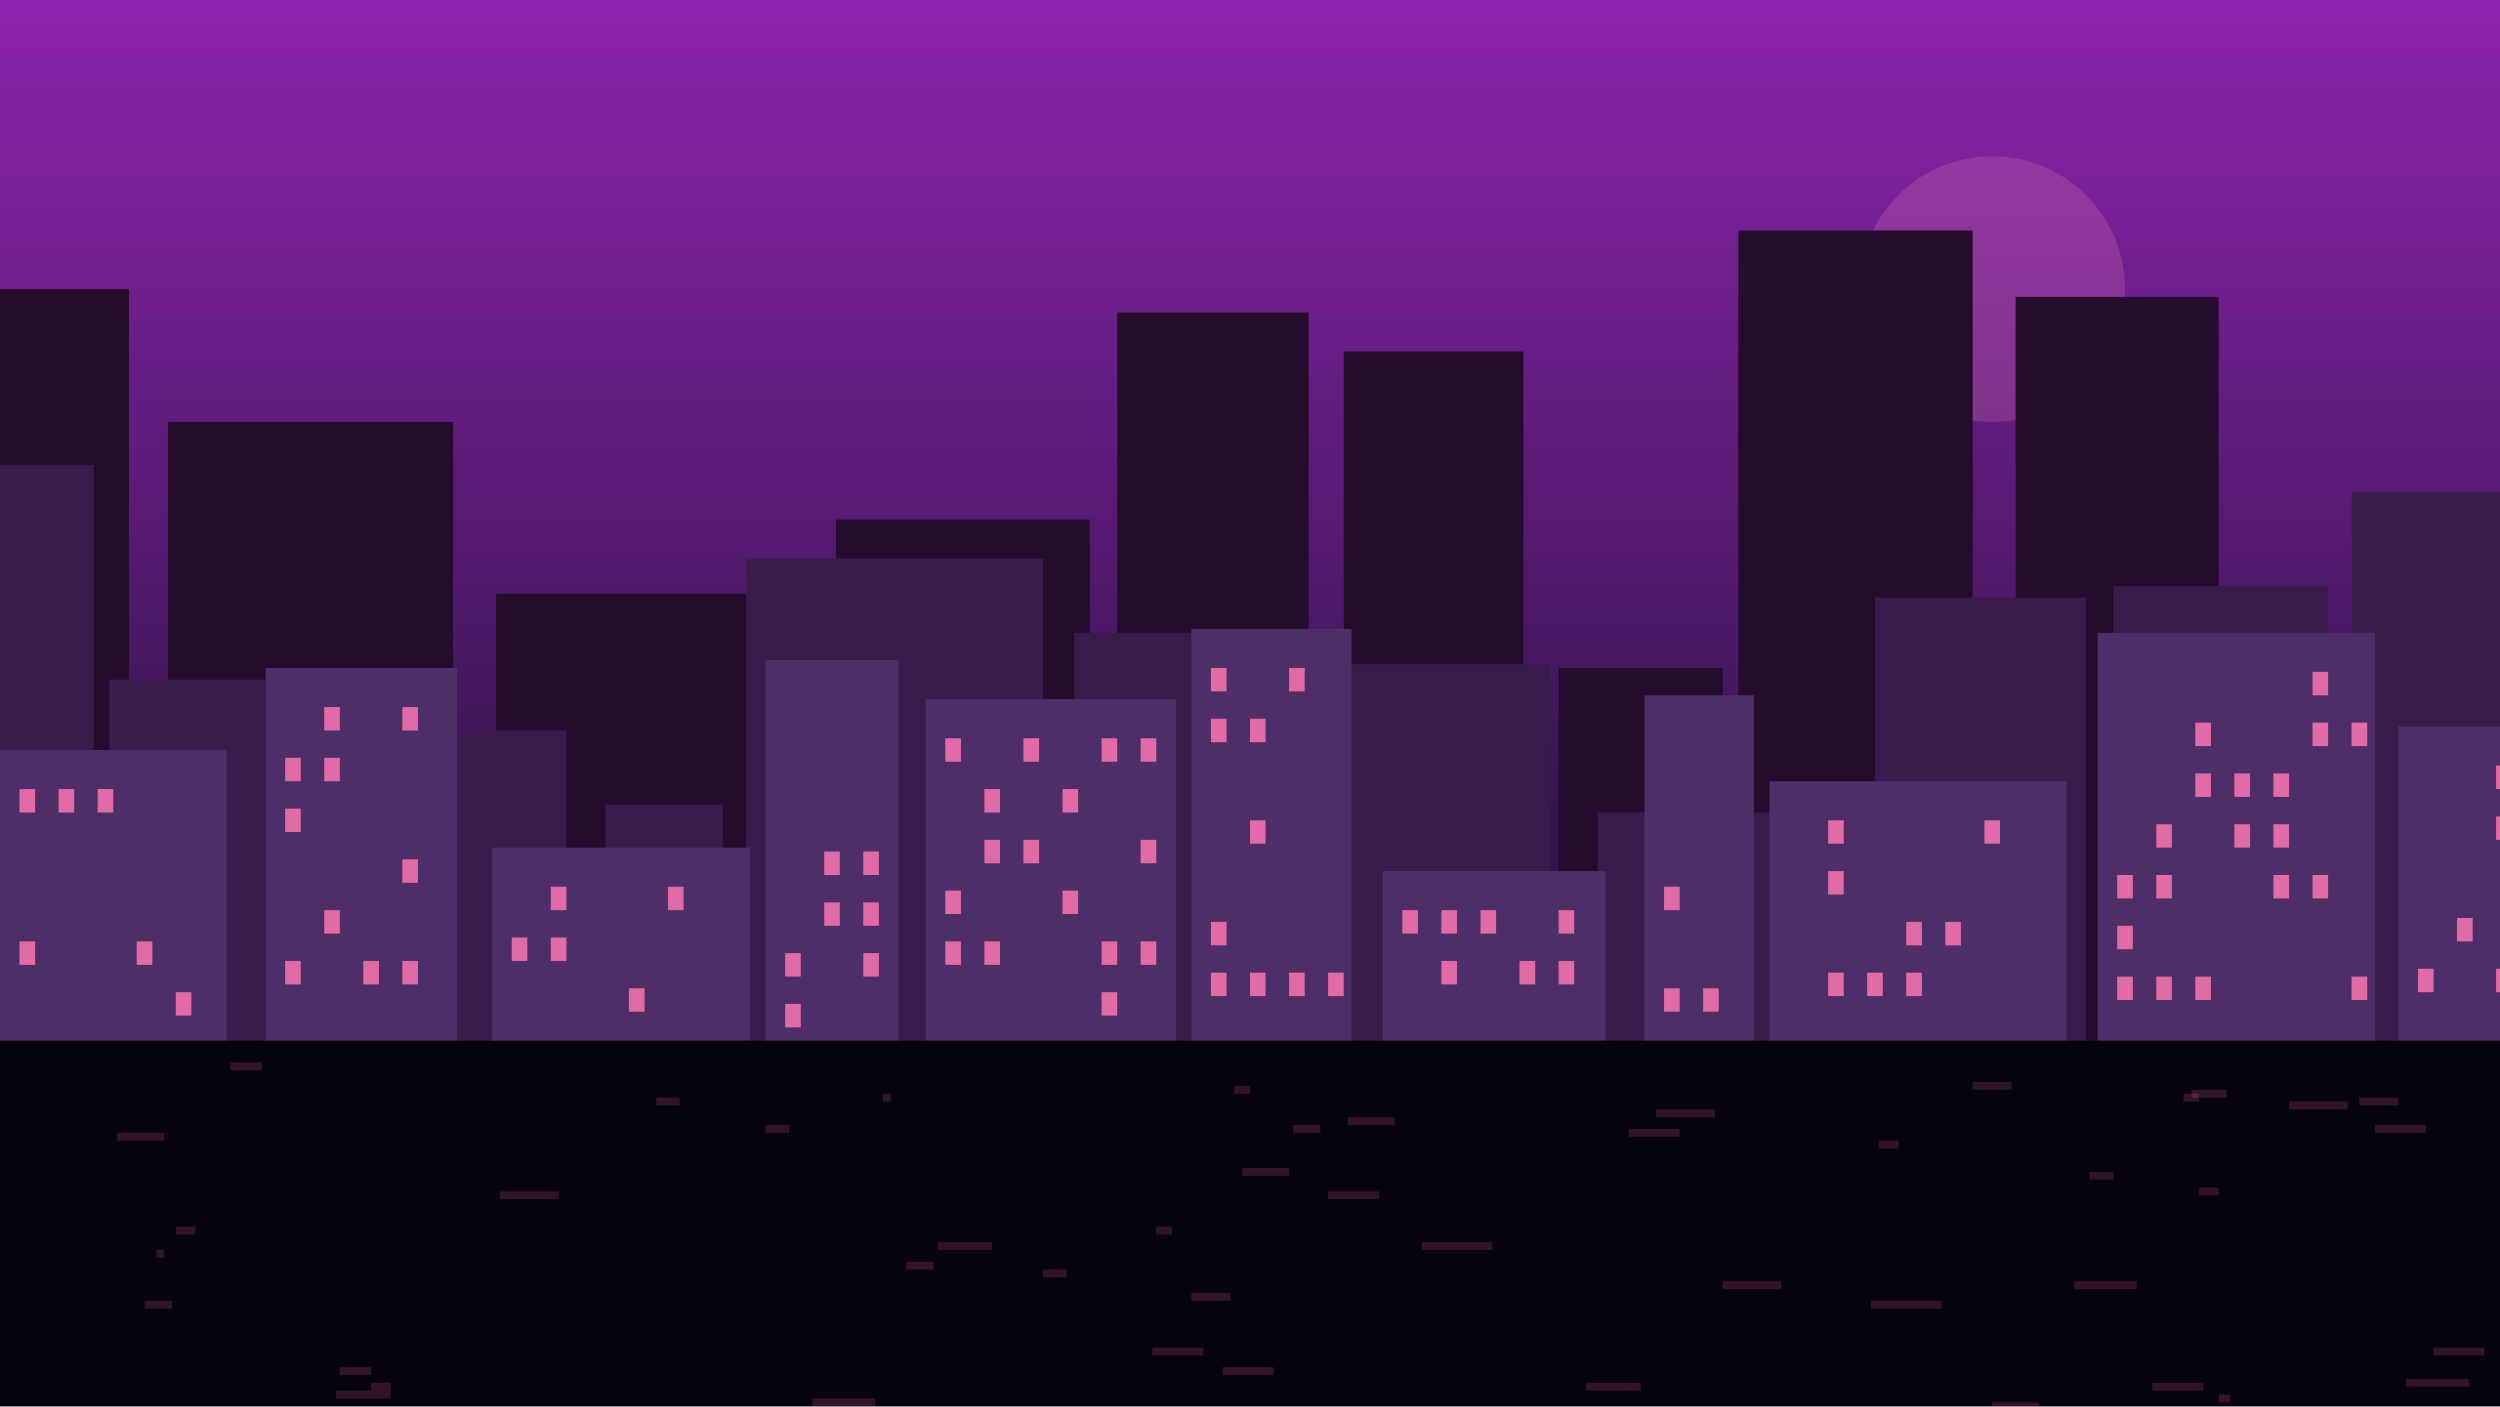
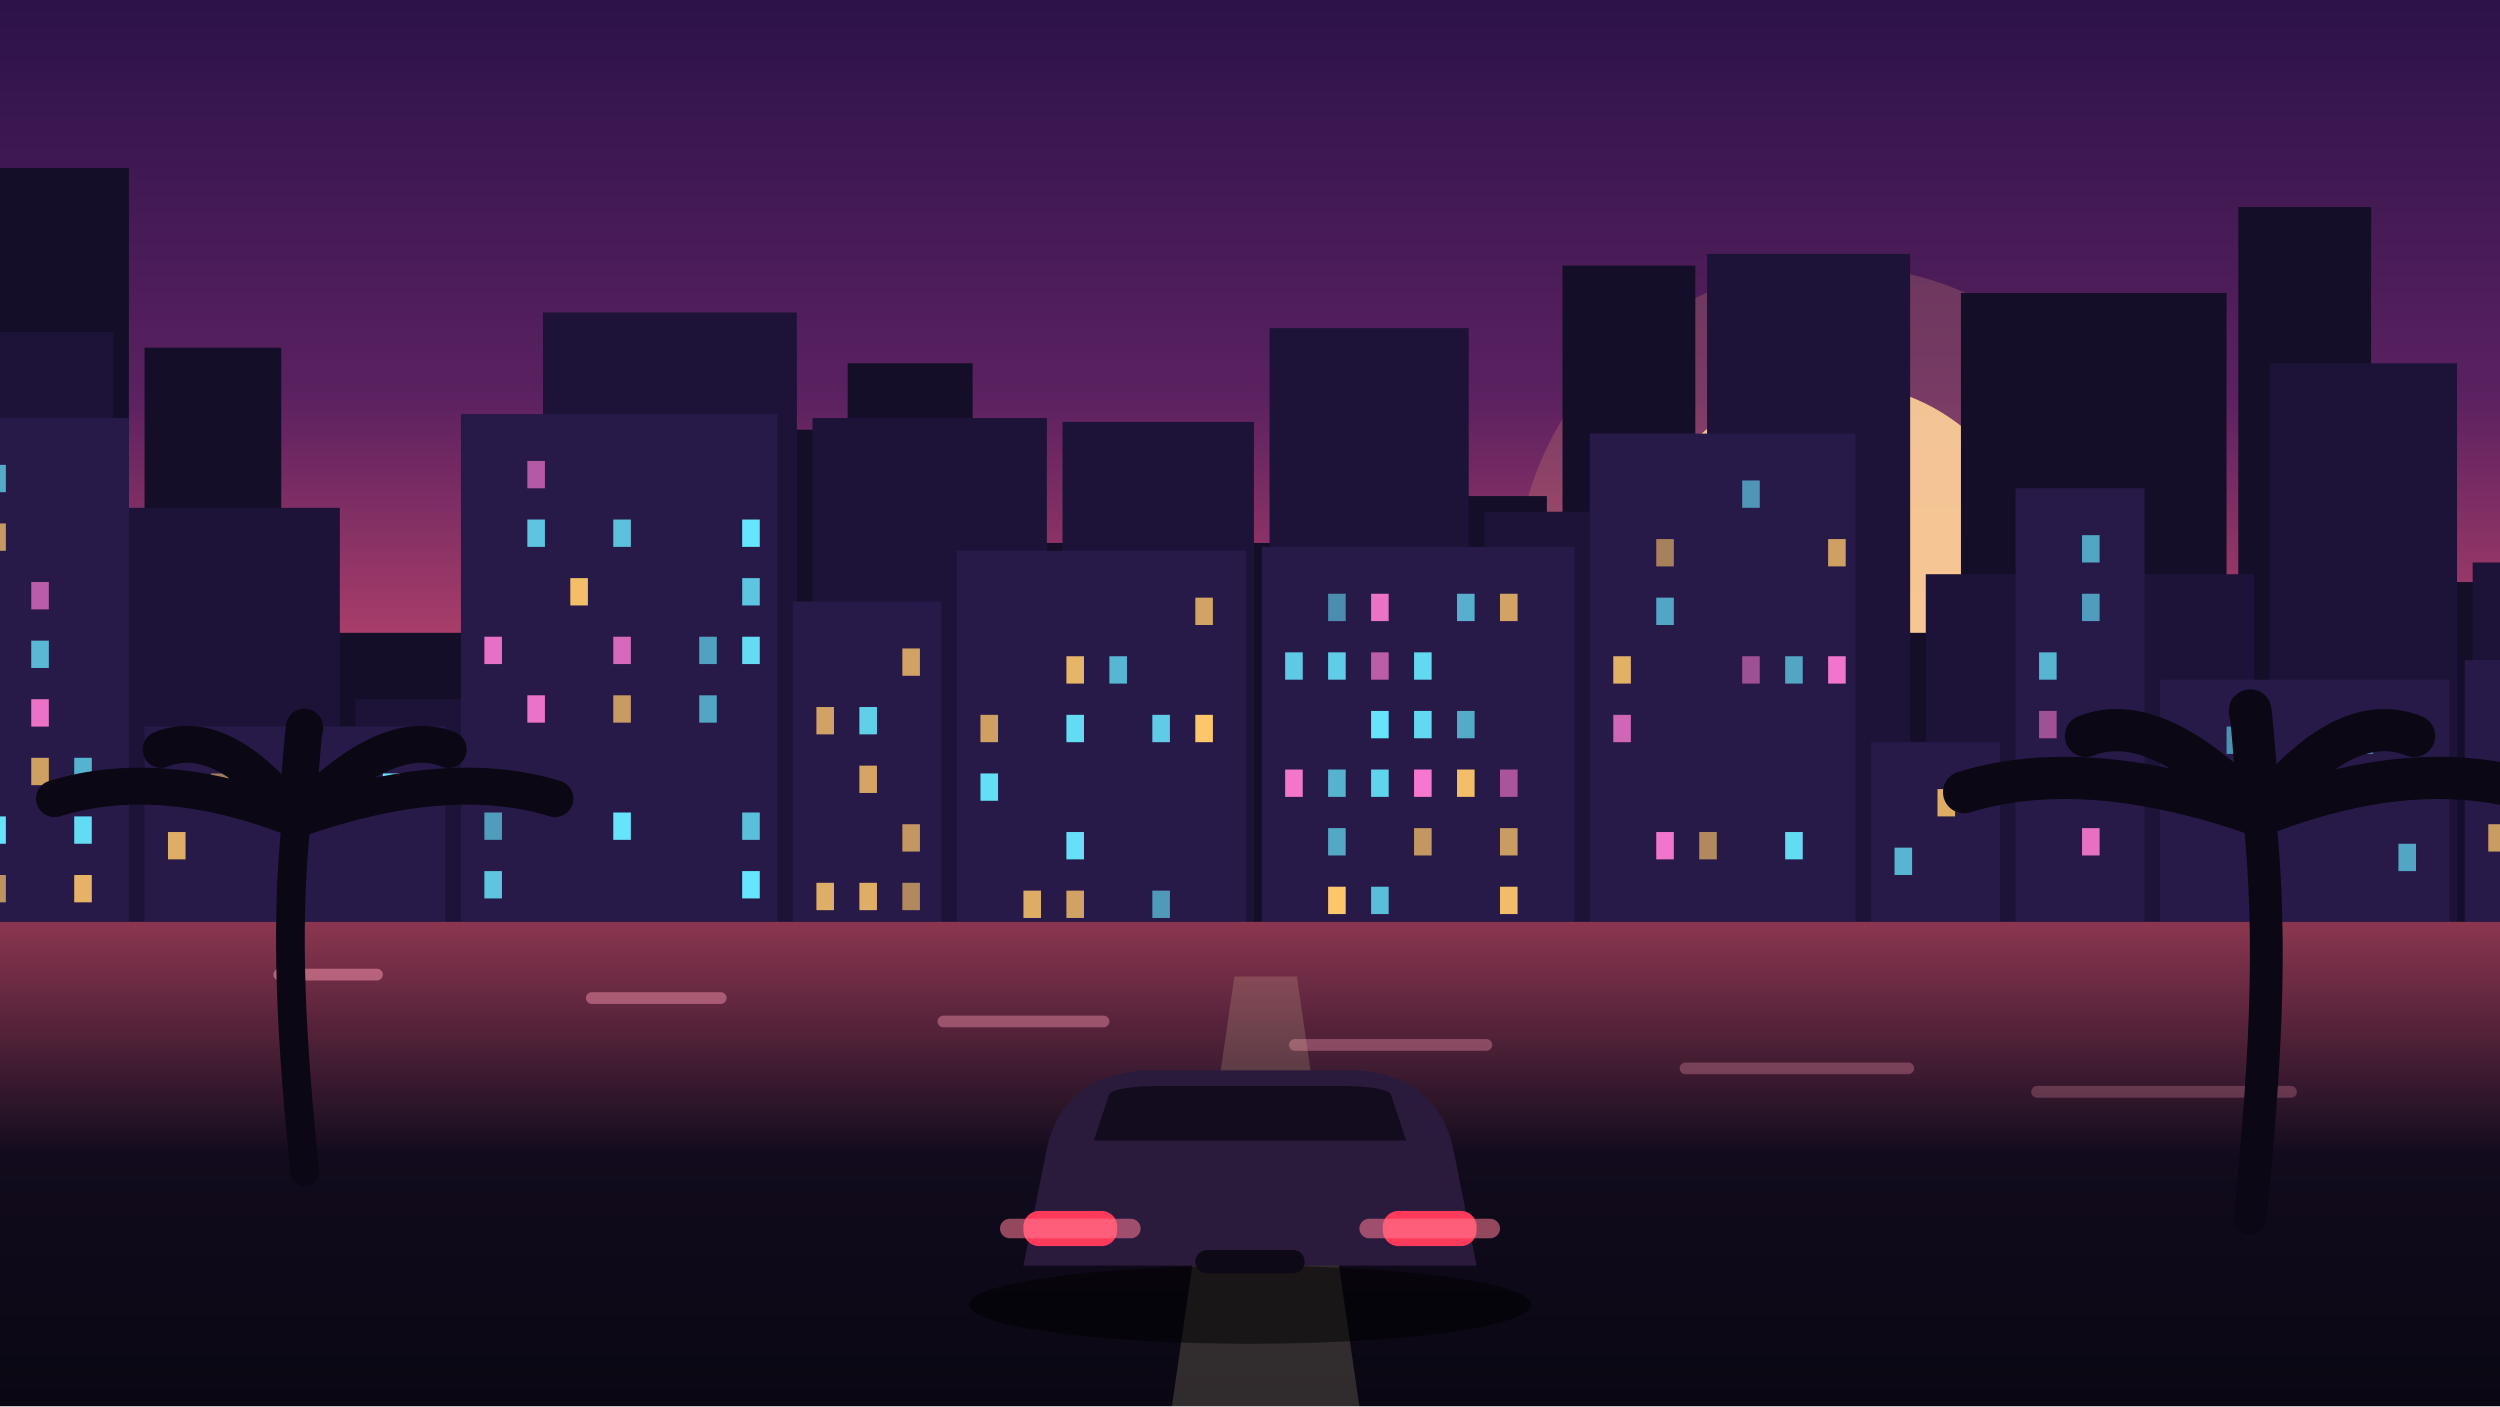
<svg xmlns="http://www.w3.org/2000/svg" viewBox="0 0 640 360" width="640" height="360" role="img">
  <defs>
-     <linearGradient id="sky" x1="0" y1="0" x2="0" y2="1">
-       <stop offset="0" stop-color="hsl(286 66% 41%)" />
-       <stop offset="0.58" stop-color="hsl(274 58% 20%)" />
-       <stop offset="1" stop-color="hsl(268 50% 10%)" />
+     <linearGradient id="nbSky" x1="0" y1="0" x2="0" y2="1">
+       <stop offset="0" stop-color="#2B1247" />
+       <stop offset="0.42" stop-color="#5B2160" />
+       <stop offset="0.72" stop-color="#B8436B" />
+       <stop offset="1" stop-color="#F2825C" />
+     </linearGradient>
+     <linearGradient id="nbRoad" x1="0" y1="0" x2="0" y2="1">
+       <stop offset="0" stop-color="#180F26" />
+       <stop offset="1" stop-color="#0A0713" />
+     </linearGradient>
+     <linearGradient id="nbRefl" x1="0" y1="0" x2="0" y2="1">
+       <stop offset="0" stop-color="#FF5C7A" stop-opacity=".5" />
+       <stop offset="1" stop-color="#FF5C7A" stop-opacity="0" />
    </linearGradient>
  </defs>
-   <rect width="640" height="360" fill="url(#sky)" />
-   <circle cx="510" cy="74" r="34" fill="hsl(326 70% 72% / 0.22)" />
-   <rect x="-20" y="74" width="53" height="196" fill="hsl(286 58% 11%)" />
-   <rect x="43" y="108" width="73" height="162" fill="hsl(286 58% 11%)" />
-   <rect x="127" y="152" width="78" height="118" fill="hsl(286 58% 11%)" />
-   <rect x="214" y="133" width="65" height="137" fill="hsl(286 58% 11%)" />
-   <rect x="286" y="80" width="49" height="191" fill="hsl(286 58% 11%)" />
-   <rect x="344" y="90" width="46" height="180" fill="hsl(286 58% 11%)" />
-   <rect x="399" y="171" width="42" height="99" fill="hsl(286 58% 11%)" />
-   <rect x="445" y="59" width="60" height="212" fill="hsl(286 58% 11%)" />
-   <rect x="516" y="76" width="52" height="194" fill="hsl(286 58% 11%)" />
-   <rect x="576" y="176" width="55" height="95" fill="hsl(286 58% 11%)" />
-   <rect x="636" y="166" width="57" height="104" fill="hsl(286 58% 11%)" />
-   <rect x="-20" y="119" width="44" height="151" fill="hsl(280 48% 20%)" />
-   <rect x="28" y="174" width="49" height="97" fill="hsl(280 48% 20%)" />
-   <rect x="82" y="187" width="63" height="83" fill="hsl(280 48% 20%)" />
-   <rect x="155" y="206" width="30" height="65" fill="hsl(280 48% 20%)" />
-   <rect x="191" y="143" width="76" height="128" fill="hsl(280 48% 20%)" />
-   <rect x="275" y="162" width="60" height="109" fill="hsl(280 48% 20%)" />
-   <rect x="340" y="170" width="57" height="100" fill="hsl(280 48% 20%)" />
-   <rect x="409" y="208" width="66" height="62" fill="hsl(280 48% 20%)" />
-   <rect x="480" y="153" width="54" height="118" fill="hsl(280 48% 20%)" />
-   <rect x="541" y="150" width="55" height="120" fill="hsl(280 48% 20%)" />
-   <rect x="602" y="126" width="47" height="144" fill="hsl(280 48% 20%)" />
-   <rect x="654" y="110" width="67" height="160" fill="hsl(280 48% 20%)" />
-   <rect x="-20" y="192" width="78" height="78" fill="hsl(274 38% 29%)" />
-   <rect x="5" y="202" width="4" height="6" fill="hsl(332 92% 72% / 0.85)" />
-   <rect x="15" y="202" width="4" height="6" fill="hsl(332 92% 72% / 0.85)" />
-   <rect x="25" y="202" width="4" height="6" fill="hsl(332 92% 72% / 0.85)" />
-   <rect x="-5" y="215" width="4" height="6" fill="hsl(332 92% 72% / 0.85)" />
-   <rect x="-15" y="228" width="4" height="6" fill="hsl(332 92% 72% / 0.85)" />
-   <rect x="-5" y="228" width="4" height="6" fill="hsl(332 92% 72% / 0.85)" />
-   <rect x="-15" y="241" width="4" height="6" fill="hsl(332 92% 72% / 0.85)" />
-   <rect x="5" y="241" width="4" height="6" fill="hsl(332 92% 72% / 0.85)" />
-   <rect x="35" y="241" width="4" height="6" fill="hsl(332 92% 72% / 0.85)" />
-   <rect x="-15" y="254" width="4" height="6" fill="hsl(332 92% 72% / 0.85)" />
-   <rect x="-5" y="254" width="4" height="6" fill="hsl(332 92% 72% / 0.85)" />
-   <rect x="45" y="254" width="4" height="6" fill="hsl(332 92% 72% / 0.85)" />
-   <rect x="68" y="171" width="49" height="100" fill="hsl(274 38% 29%)" />
-   <rect x="83" y="181" width="4" height="6" fill="hsl(332 92% 72% / 0.85)" />
-   <rect x="103" y="181" width="4" height="6" fill="hsl(332 92% 72% / 0.85)" />
-   <rect x="73" y="194" width="4" height="6" fill="hsl(332 92% 72% / 0.85)" />
-   <rect x="83" y="194" width="4" height="6" fill="hsl(332 92% 72% / 0.85)" />
-   <rect x="73" y="207" width="4" height="6" fill="hsl(332 92% 72% / 0.85)" />
-   <rect x="103" y="220" width="4" height="6" fill="hsl(332 92% 72% / 0.85)" />
-   <rect x="83" y="233" width="4" height="6" fill="hsl(332 92% 72% / 0.85)" />
-   <rect x="73" y="246" width="4" height="6" fill="hsl(332 92% 72% / 0.85)" />
-   <rect x="93" y="246" width="4" height="6" fill="hsl(332 92% 72% / 0.85)" />
-   <rect x="103" y="246" width="4" height="6" fill="hsl(332 92% 72% / 0.85)" />
-   <rect x="126" y="217" width="66" height="54" fill="hsl(274 38% 29%)" />
-   <rect x="141" y="227" width="4" height="6" fill="hsl(332 92% 72% / 0.85)" />
-   <rect x="171" y="227" width="4" height="6" fill="hsl(332 92% 72% / 0.85)" />
-   <rect x="131" y="240" width="4" height="6" fill="hsl(332 92% 72% / 0.85)" />
-   <rect x="141" y="240" width="4" height="6" fill="hsl(332 92% 72% / 0.85)" />
-   <rect x="161" y="253" width="4" height="6" fill="hsl(332 92% 72% / 0.85)" />
-   <rect x="196" y="169" width="34" height="101" fill="hsl(274 38% 29%)" />
-   <rect x="211" y="218" width="4" height="6" fill="hsl(332 92% 72% / 0.85)" />
-   <rect x="221" y="218" width="4" height="6" fill="hsl(332 92% 72% / 0.85)" />
-   <rect x="211" y="231" width="4" height="6" fill="hsl(332 92% 72% / 0.85)" />
-   <rect x="221" y="231" width="4" height="6" fill="hsl(332 92% 72% / 0.85)" />
-   <rect x="201" y="244" width="4" height="6" fill="hsl(332 92% 72% / 0.85)" />
-   <rect x="221" y="244" width="4" height="6" fill="hsl(332 92% 72% / 0.85)" />
-   <rect x="201" y="257" width="4" height="6" fill="hsl(332 92% 72% / 0.85)" />
-   <rect x="237" y="179" width="64" height="91" fill="hsl(274 38% 29%)" />
-   <rect x="242" y="189" width="4" height="6" fill="hsl(332 92% 72% / 0.85)" />
-   <rect x="262" y="189" width="4" height="6" fill="hsl(332 92% 72% / 0.85)" />
-   <rect x="282" y="189" width="4" height="6" fill="hsl(332 92% 72% / 0.85)" />
-   <rect x="292" y="189" width="4" height="6" fill="hsl(332 92% 72% / 0.85)" />
-   <rect x="252" y="202" width="4" height="6" fill="hsl(332 92% 72% / 0.85)" />
-   <rect x="272" y="202" width="4" height="6" fill="hsl(332 92% 72% / 0.85)" />
-   <rect x="252" y="215" width="4" height="6" fill="hsl(332 92% 72% / 0.85)" />
-   <rect x="262" y="215" width="4" height="6" fill="hsl(332 92% 72% / 0.85)" />
-   <rect x="292" y="215" width="4" height="6" fill="hsl(332 92% 72% / 0.85)" />
-   <rect x="242" y="228" width="4" height="6" fill="hsl(332 92% 72% / 0.85)" />
-   <rect x="272" y="228" width="4" height="6" fill="hsl(332 92% 72% / 0.85)" />
-   <rect x="242" y="241" width="4" height="6" fill="hsl(332 92% 72% / 0.85)" />
-   <rect x="252" y="241" width="4" height="6" fill="hsl(332 92% 72% / 0.85)" />
-   <rect x="282" y="241" width="4" height="6" fill="hsl(332 92% 72% / 0.85)" />
-   <rect x="292" y="241" width="4" height="6" fill="hsl(332 92% 72% / 0.85)" />
-   <rect x="282" y="254" width="4" height="6" fill="hsl(332 92% 72% / 0.85)" />
-   <rect x="305" y="161" width="41" height="109" fill="hsl(274 38% 29%)" />
-   <rect x="310" y="171" width="4" height="6" fill="hsl(332 92% 72% / 0.85)" />
-   <rect x="330" y="171" width="4" height="6" fill="hsl(332 92% 72% / 0.85)" />
-   <rect x="310" y="184" width="4" height="6" fill="hsl(332 92% 72% / 0.85)" />
-   <rect x="320" y="184" width="4" height="6" fill="hsl(332 92% 72% / 0.85)" />
-   <rect x="320" y="210" width="4" height="6" fill="hsl(332 92% 72% / 0.85)" />
-   <rect x="310" y="236" width="4" height="6" fill="hsl(332 92% 72% / 0.85)" />
-   <rect x="310" y="249" width="4" height="6" fill="hsl(332 92% 72% / 0.85)" />
-   <rect x="320" y="249" width="4" height="6" fill="hsl(332 92% 72% / 0.85)" />
-   <rect x="330" y="249" width="4" height="6" fill="hsl(332 92% 72% / 0.85)" />
-   <rect x="340" y="249" width="4" height="6" fill="hsl(332 92% 72% / 0.85)" />
-   <rect x="354" y="223" width="57" height="47" fill="hsl(274 38% 29%)" />
-   <rect x="359" y="233" width="4" height="6" fill="hsl(332 92% 72% / 0.85)" />
-   <rect x="369" y="233" width="4" height="6" fill="hsl(332 92% 72% / 0.85)" />
-   <rect x="379" y="233" width="4" height="6" fill="hsl(332 92% 72% / 0.85)" />
-   <rect x="399" y="233" width="4" height="6" fill="hsl(332 92% 72% / 0.85)" />
-   <rect x="369" y="246" width="4" height="6" fill="hsl(332 92% 72% / 0.85)" />
-   <rect x="389" y="246" width="4" height="6" fill="hsl(332 92% 72% / 0.85)" />
-   <rect x="399" y="246" width="4" height="6" fill="hsl(332 92% 72% / 0.85)" />
-   <rect x="421" y="178" width="28" height="93" fill="hsl(274 38% 29%)" />
-   <rect x="426" y="227" width="4" height="6" fill="hsl(332 92% 72% / 0.85)" />
-   <rect x="426" y="253" width="4" height="6" fill="hsl(332 92% 72% / 0.85)" />
-   <rect x="436" y="253" width="4" height="6" fill="hsl(332 92% 72% / 0.85)" />
-   <rect x="453" y="200" width="76" height="71" fill="hsl(274 38% 29%)" />
-   <rect x="468" y="210" width="4" height="6" fill="hsl(332 92% 72% / 0.85)" />
-   <rect x="508" y="210" width="4" height="6" fill="hsl(332 92% 72% / 0.85)" />
-   <rect x="468" y="223" width="4" height="6" fill="hsl(332 92% 72% / 0.85)" />
-   <rect x="488" y="236" width="4" height="6" fill="hsl(332 92% 72% / 0.85)" />
-   <rect x="498" y="236" width="4" height="6" fill="hsl(332 92% 72% / 0.85)" />
-   <rect x="468" y="249" width="4" height="6" fill="hsl(332 92% 72% / 0.85)" />
-   <rect x="478" y="249" width="4" height="6" fill="hsl(332 92% 72% / 0.85)" />
-   <rect x="488" y="249" width="4" height="6" fill="hsl(332 92% 72% / 0.85)" />
-   <rect x="537" y="162" width="71" height="109" fill="hsl(274 38% 29%)" />
-   <rect x="592" y="172" width="4" height="6" fill="hsl(332 92% 72% / 0.85)" />
-   <rect x="562" y="185" width="4" height="6" fill="hsl(332 92% 72% / 0.85)" />
-   <rect x="592" y="185" width="4" height="6" fill="hsl(332 92% 72% / 0.85)" />
-   <rect x="602" y="185" width="4" height="6" fill="hsl(332 92% 72% / 0.85)" />
-   <rect x="562" y="198" width="4" height="6" fill="hsl(332 92% 72% / 0.85)" />
-   <rect x="572" y="198" width="4" height="6" fill="hsl(332 92% 72% / 0.85)" />
-   <rect x="582" y="198" width="4" height="6" fill="hsl(332 92% 72% / 0.85)" />
-   <rect x="552" y="211" width="4" height="6" fill="hsl(332 92% 72% / 0.85)" />
-   <rect x="572" y="211" width="4" height="6" fill="hsl(332 92% 72% / 0.85)" />
-   <rect x="582" y="211" width="4" height="6" fill="hsl(332 92% 72% / 0.85)" />
-   <rect x="542" y="224" width="4" height="6" fill="hsl(332 92% 72% / 0.85)" />
-   <rect x="552" y="224" width="4" height="6" fill="hsl(332 92% 72% / 0.85)" />
-   <rect x="582" y="224" width="4" height="6" fill="hsl(332 92% 72% / 0.85)" />
-   <rect x="592" y="224" width="4" height="6" fill="hsl(332 92% 72% / 0.85)" />
-   <rect x="542" y="237" width="4" height="6" fill="hsl(332 92% 72% / 0.85)" />
-   <rect x="542" y="250" width="4" height="6" fill="hsl(332 92% 72% / 0.85)" />
-   <rect x="552" y="250" width="4" height="6" fill="hsl(332 92% 72% / 0.85)" />
-   <rect x="562" y="250" width="4" height="6" fill="hsl(332 92% 72% / 0.85)" />
-   <rect x="602" y="250" width="4" height="6" fill="hsl(332 92% 72% / 0.85)" />
-   <rect x="614" y="186" width="48" height="84" fill="hsl(274 38% 29%)" />
-   <rect x="639" y="196" width="4" height="6" fill="hsl(332 92% 72% / 0.85)" />
-   <rect x="649" y="196" width="4" height="6" fill="hsl(332 92% 72% / 0.85)" />
-   <rect x="639" y="209" width="4" height="6" fill="hsl(332 92% 72% / 0.85)" />
-   <rect x="649" y="209" width="4" height="6" fill="hsl(332 92% 72% / 0.85)" />
-   <rect x="629" y="235" width="4" height="6" fill="hsl(332 92% 72% / 0.85)" />
-   <rect x="649" y="235" width="4" height="6" fill="hsl(332 92% 72% / 0.85)" />
-   <rect x="619" y="248" width="4" height="6" fill="hsl(332 92% 72% / 0.85)" />
-   <rect x="639" y="248" width="4" height="6" fill="hsl(332 92% 72% / 0.85)" />
-   <rect x="0" y="266.4" width="640" height="93.6" fill="hsl(266 58% 3%)" />
-   <rect x="313" y="350" width="13" height="2" fill="hsl(332 90% 68% / 0.18)" />
-   <rect x="40" y="320" width="2" height="2" fill="hsl(332 90% 68% / 0.18)" />
-   <rect x="316" y="278" width="4" height="2" fill="hsl(332 90% 68% / 0.18)" />
-   <rect x="441" y="328" width="15" height="2" fill="hsl(332 90% 68% / 0.18)" />
-   <rect x="305" y="331" width="10" height="2" fill="hsl(332 90% 68% / 0.18)" />
-   <rect x="479" y="333" width="18" height="2" fill="hsl(332 90% 68% / 0.18)" />
-   <rect x="561" y="279" width="9" height="2" fill="hsl(332 90% 68% / 0.18)" />
-   <rect x="586" y="282" width="15" height="2" fill="hsl(332 90% 68% / 0.18)" />
-   <rect x="296" y="314" width="4" height="2" fill="hsl(332 90% 68% / 0.18)" />
-   <rect x="608" y="288" width="13" height="2" fill="hsl(332 90% 68% / 0.18)" />
-   <rect x="95" y="354" width="5" height="2" fill="hsl(332 90% 68% / 0.18)" />
-   <rect x="128" y="305" width="15" height="2" fill="hsl(332 90% 68% / 0.18)" />
-   <rect x="424" y="284" width="15" height="2" fill="hsl(332 90% 68% / 0.18)" />
-   <rect x="481" y="292" width="5" height="2" fill="hsl(332 90% 68% / 0.18)" />
-   <rect x="240" y="318" width="14" height="2" fill="hsl(332 90% 68% / 0.18)" />
-   <rect x="510" y="359" width="12" height="2" fill="hsl(332 90% 68% / 0.18)" />
-   <rect x="559" y="280" width="4" height="2" fill="hsl(332 90% 68% / 0.18)" />
-   <rect x="59" y="272" width="8" height="2" fill="hsl(332 90% 68% / 0.18)" />
-   <rect x="86" y="356" width="14" height="2" fill="hsl(332 90% 68% / 0.18)" />
-   <rect x="340" y="305" width="13" height="2" fill="hsl(332 90% 68% / 0.18)" />
-   <rect x="563" y="304" width="5" height="2" fill="hsl(332 90% 68% / 0.18)" />
-   <rect x="295" y="345" width="13" height="2" fill="hsl(332 90% 68% / 0.18)" />
-   <rect x="505" y="277" width="10" height="2" fill="hsl(332 90% 68% / 0.18)" />
-   <rect x="551" y="354" width="13" height="2" fill="hsl(332 90% 68% / 0.18)" />
-   <rect x="364" y="318" width="18" height="2" fill="hsl(332 90% 68% / 0.18)" />
-   <rect x="168" y="281" width="6" height="2" fill="hsl(332 90% 68% / 0.18)" />
-   <rect x="226" y="280" width="2" height="2" fill="hsl(332 90% 68% / 0.18)" />
-   <rect x="318" y="299" width="12" height="2" fill="hsl(332 90% 68% / 0.18)" />
-   <rect x="208" y="358" width="16" height="2" fill="hsl(332 90% 68% / 0.18)" />
-   <rect x="604" y="281" width="10" height="2" fill="hsl(332 90% 68% / 0.18)" />
-   <rect x="568" y="357" width="3" height="2" fill="hsl(332 90% 68% / 0.18)" />
-   <rect x="406" y="354" width="14" height="2" fill="hsl(332 90% 68% / 0.18)" />
-   <rect x="535" y="300" width="6" height="2" fill="hsl(332 90% 68% / 0.18)" />
-   <rect x="37" y="333" width="7" height="2" fill="hsl(332 90% 68% / 0.18)" />
-   <rect x="30" y="290" width="12" height="2" fill="hsl(332 90% 68% / 0.18)" />
-   <rect x="267" y="325" width="6" height="2" fill="hsl(332 90% 68% / 0.18)" />
-   <rect x="331" y="288" width="7" height="2" fill="hsl(332 90% 68% / 0.18)" />
-   <rect x="531" y="328" width="16" height="2" fill="hsl(332 90% 68% / 0.18)" />
-   <rect x="417" y="289" width="13" height="2" fill="hsl(332 90% 68% / 0.18)" />
-   <rect x="232" y="323" width="7" height="2" fill="hsl(332 90% 68% / 0.18)" />
-   <rect x="623" y="345" width="13" height="2" fill="hsl(332 90% 68% / 0.18)" />
-   <rect x="196" y="288" width="6" height="2" fill="hsl(332 90% 68% / 0.18)" />
-   <rect x="345" y="286" width="12" height="2" fill="hsl(332 90% 68% / 0.18)" />
-   <rect x="87" y="350" width="8" height="2" fill="hsl(332 90% 68% / 0.18)" />
-   <rect x="45" y="314" width="5" height="2" fill="hsl(332 90% 68% / 0.18)" />
-   <rect x="616" y="353" width="16" height="2" fill="hsl(332 90% 68% / 0.18)" />
-   <rect width="640" height="360" fill="none" />
+   <rect width="640" height="242" fill="url(#nbSky)" />
+   <circle cx="470" cy="150" r="52" fill="#FFD9A0" opacity=".9" />
+   <circle cx="470" cy="150" r="82" fill="#FFB27A" opacity=".18" />
+   <rect x="-20" y="43" width="53" height="199" fill="#150E28" />
+   <rect x="37" y="89" width="35" height="153" fill="#150E28" />
+   <rect x="76" y="162" width="86" height="80" fill="#150E28" />
+   <rect x="166" y="110" width="47" height="132" fill="#150E28" />
+   <rect x="217" y="93" width="32" height="149" fill="#150E28" />
+   <rect x="253" y="139" width="85" height="103" fill="#150E28" />
+   <rect x="342" y="127" width="54" height="115" fill="#150E28" />
+   <rect x="400" y="68" width="34" height="174" fill="#150E28" />
+   <rect x="438" y="162" width="60" height="80" fill="#150E28" />
+   <rect x="502" y="75" width="68" height="167" fill="#150E28" />
+   <rect x="573" y="53" width="34" height="189" fill="#150E28" />
+   <rect x="611" y="149" width="58" height="93" fill="#150E28" />
+   <rect x="-20" y="85" width="49" height="157" fill="#1D1338" />
+   <rect x="33" y="130" width="54" height="112" fill="#1D1338" />
+   <rect x="91" y="179" width="44" height="63" fill="#1D1338" />
+   <rect x="139" y="80" width="65" height="162" fill="#1D1338" />
+   <rect x="208" y="107" width="60" height="135" fill="#1D1338" />
+   <rect x="272" y="108" width="49" height="134" fill="#1D1338" />
+   <rect x="325" y="84" width="51" height="158" fill="#1D1338" />
+   <rect x="380" y="131" width="53" height="111" fill="#1D1338" />
+   <rect x="437" y="65" width="52" height="177" fill="#1D1338" />
+   <rect x="493" y="147" width="84" height="95" fill="#1D1338" />
+   <rect x="581" y="93" width="48" height="149" fill="#1D1338" />
+   <rect x="633" y="144" width="66" height="98" fill="#1D1338" />
+   <rect x="-20" y="107" width="53" height="135" fill="#271A48" />
+   <rect x="-3" y="119" width="4.5" height="7" fill="#67E8FF" opacity="0.70" />
+   <rect x="-3" y="134" width="4.5" height="7" fill="#FFC86B" opacity="0.73" />
+   <rect x="-14" y="149" width="4.5" height="7" fill="#67E8FF" opacity="0.94" />
+   <rect x="8" y="149" width="4.5" height="7" fill="#FF7BD5" opacity="0.68" />
+   <rect x="-14" y="164" width="4.5" height="7" fill="#FFC86B" opacity="0.72" />
+   <rect x="8" y="164" width="4.5" height="7" fill="#67E8FF" opacity="0.77" />
+   <rect x="-14" y="179" width="4.5" height="7" fill="#FFC86B" opacity="0.90" />
+   <rect x="8" y="179" width="4.5" height="7" fill="#FF7BD5" opacity="0.91" />
+   <rect x="-14" y="194" width="4.5" height="7" fill="#FF7BD5" opacity="0.92" />
+   <rect x="8" y="194" width="4.5" height="7" fill="#FFC86B" opacity="0.77" />
+   <rect x="19" y="194" width="4.5" height="7" fill="#67E8FF" opacity="0.74" />
+   <rect x="-14" y="209" width="4.5" height="7" fill="#FF7BD5" opacity="0.85" />
+   <rect x="-3" y="209" width="4.5" height="7" fill="#67E8FF" opacity="0.97" />
+   <rect x="19" y="209" width="4.5" height="7" fill="#67E8FF" opacity="0.93" />
+   <rect x="-3" y="224" width="4.5" height="7" fill="#FFC86B" opacity="0.69" />
+   <rect x="19" y="224" width="4.5" height="7" fill="#FFC86B" opacity="0.88" />
+   <rect x="37" y="186" width="77" height="56" fill="#271A48" />
+   <rect x="54" y="198" width="4.5" height="7" fill="#FFC86B" opacity="0.56" />
+   <rect x="76" y="198" width="4.5" height="7" fill="#FF7BD5" opacity="0.75" />
+   <rect x="87" y="198" width="4.5" height="7" fill="#67E8FF" opacity="0.94" />
+   <rect x="98" y="198" width="4.5" height="7" fill="#67E8FF" opacity="0.98" />
+   <rect x="43" y="213" width="4.5" height="7" fill="#FFC86B" opacity="0.85" />
+   <rect x="118" y="106" width="81" height="136" fill="#271A48" />
+   <rect x="135" y="118" width="4.5" height="7" fill="#FF7BD5" opacity="0.65" />
+   <rect x="135" y="133" width="4.5" height="7" fill="#67E8FF" opacity="0.83" />
+   <rect x="157" y="133" width="4.5" height="7" fill="#67E8FF" opacity="0.81" />
+   <rect x="190" y="133" width="4.5" height="7" fill="#67E8FF" opacity="0.99" />
+   <rect x="146" y="148" width="4.5" height="7" fill="#FFC86B" opacity="0.94" />
+   <rect x="190" y="148" width="4.5" height="7" fill="#67E8FF" opacity="0.83" />
+   <rect x="124" y="163" width="4.5" height="7" fill="#FF7BD5" opacity="0.89" />
+   <rect x="157" y="163" width="4.5" height="7" fill="#FF7BD5" opacity="0.81" />
+   <rect x="179" y="163" width="4.5" height="7" fill="#67E8FF" opacity="0.66" />
+   <rect x="190" y="163" width="4.5" height="7" fill="#67E8FF" opacity="0.93" />
+   <rect x="135" y="178" width="4.5" height="7" fill="#FF7BD5" opacity="0.91" />
+   <rect x="157" y="178" width="4.5" height="7" fill="#FFC86B" opacity="0.74" />
+   <rect x="179" y="178" width="4.5" height="7" fill="#67E8FF" opacity="0.67" />
+   <rect x="124" y="208" width="4.5" height="7" fill="#67E8FF" opacity="0.63" />
+   <rect x="157" y="208" width="4.5" height="7" fill="#67E8FF" opacity="0.98" />
+   <rect x="190" y="208" width="4.5" height="7" fill="#67E8FF" opacity="0.80" />
+   <rect x="124" y="223" width="4.5" height="7" fill="#67E8FF" opacity="0.83" />
+   <rect x="190" y="223" width="4.5" height="7" fill="#67E8FF" opacity="0.99" />
+   <rect x="203" y="154" width="38" height="88" fill="#271A48" />
+   <rect x="231" y="166" width="4.5" height="7" fill="#FFC86B" opacity="0.78" />
+   <rect x="209" y="181" width="4.5" height="7" fill="#FFC86B" opacity="0.78" />
+   <rect x="220" y="181" width="4.5" height="7" fill="#67E8FF" opacity="0.88" />
+   <rect x="220" y="196" width="4.5" height="7" fill="#FFC86B" opacity="0.80" />
+   <rect x="231" y="211" width="4.5" height="7" fill="#FFC86B" opacity="0.72" />
+   <rect x="209" y="226" width="4.5" height="7" fill="#FFC86B" opacity="0.85" />
+   <rect x="220" y="226" width="4.5" height="7" fill="#FFC86B" opacity="0.85" />
+   <rect x="231" y="226" width="4.5" height="7" fill="#FFC86B" opacity="0.64" />
+   <rect x="245" y="141" width="74" height="101" fill="#271A48" />
+   <rect x="306" y="153" width="4.5" height="7" fill="#FFC86B" opacity="0.79" />
+   <rect x="273" y="168" width="4.5" height="7" fill="#FFC86B" opacity="0.89" />
+   <rect x="284" y="168" width="4.5" height="7" fill="#67E8FF" opacity="0.76" />
+   <rect x="251" y="183" width="4.5" height="7" fill="#FFC86B" opacity="0.77" />
+   <rect x="273" y="183" width="4.5" height="7" fill="#67E8FF" opacity="0.93" />
+   <rect x="295" y="183" width="4.5" height="7" fill="#67E8FF" opacity="0.86" />
+   <rect x="306" y="183" width="4.5" height="7" fill="#FFC86B" opacity="0.99" />
+   <rect x="251" y="198" width="4.5" height="7" fill="#67E8FF" opacity="0.95" />
+   <rect x="273" y="213" width="4.5" height="7" fill="#67E8FF" opacity="0.96" />
+   <rect x="262" y="228" width="4.5" height="7" fill="#FFC86B" opacity="0.84" />
+   <rect x="273" y="228" width="4.5" height="7" fill="#FFC86B" opacity="0.78" />
+   <rect x="295" y="228" width="4.5" height="7" fill="#67E8FF" opacity="0.62" />
+   <rect x="323" y="140" width="80" height="102" fill="#271A48" />
+   <rect x="340" y="152" width="4.5" height="7" fill="#67E8FF" opacity="0.56" />
+   <rect x="351" y="152" width="4.5" height="7" fill="#FF7BD5" opacity="0.90" />
+   <rect x="373" y="152" width="4.5" height="7" fill="#67E8FF" opacity="0.73" />
+   <rect x="384" y="152" width="4.5" height="7" fill="#FFC86B" opacity="0.79" />
+   <rect x="329" y="167" width="4.5" height="7" fill="#67E8FF" opacity="0.85" />
+   <rect x="340" y="167" width="4.5" height="7" fill="#67E8FF" opacity="0.87" />
+   <rect x="351" y="167" width="4.5" height="7" fill="#FF7BD5" opacity="0.69" />
+   <rect x="362" y="167" width="4.5" height="7" fill="#67E8FF" opacity="0.92" />
+   <rect x="351" y="182" width="4.5" height="7" fill="#67E8FF" opacity="0.98" />
+   <rect x="362" y="182" width="4.5" height="7" fill="#67E8FF" opacity="0.92" />
+   <rect x="373" y="182" width="4.5" height="7" fill="#67E8FF" opacity="0.70" />
+   <rect x="329" y="197" width="4.5" height="7" fill="#FF7BD5" opacity="0.94" />
+   <rect x="340" y="197" width="4.5" height="7" fill="#67E8FF" opacity="0.74" />
+   <rect x="351" y="197" width="4.5" height="7" fill="#67E8FF" opacity="0.90" />
+   <rect x="362" y="197" width="4.5" height="7" fill="#FF7BD5" opacity="0.96" />
+   <rect x="373" y="197" width="4.5" height="7" fill="#FFC86B" opacity="0.94" />
+   <rect x="384" y="197" width="4.5" height="7" fill="#FF7BD5" opacity="0.60" />
+   <rect x="340" y="212" width="4.5" height="7" fill="#67E8FF" opacity="0.69" />
+   <rect x="362" y="212" width="4.5" height="7" fill="#FFC86B" opacity="0.72" />
+   <rect x="384" y="212" width="4.5" height="7" fill="#FFC86B" opacity="0.75" />
+   <rect x="340" y="227" width="4.5" height="7" fill="#FFC86B" opacity="0.99" />
+   <rect x="351" y="227" width="4.5" height="7" fill="#67E8FF" opacity="0.79" />
+   <rect x="384" y="227" width="4.5" height="7" fill="#FFC86B" opacity="0.93" />
+   <rect x="407" y="111" width="68" height="131" fill="#271A48" />
+   <rect x="446" y="123" width="4.5" height="7" fill="#67E8FF" opacity="0.60" />
+   <rect x="424" y="138" width="4.5" height="7" fill="#FFC86B" opacity="0.59" />
+   <rect x="468" y="138" width="4.5" height="7" fill="#FFC86B" opacity="0.77" />
+   <rect x="424" y="153" width="4.5" height="7" fill="#67E8FF" opacity="0.68" />
+   <rect x="413" y="168" width="4.5" height="7" fill="#FFC86B" opacity="0.87" />
+   <rect x="446" y="168" width="4.5" height="7" fill="#FF7BD5" opacity="0.55" />
+   <rect x="457" y="168" width="4.5" height="7" fill="#67E8FF" opacity="0.67" />
+   <rect x="468" y="168" width="4.5" height="7" fill="#FF7BD5" opacity="0.93" />
+   <rect x="413" y="183" width="4.5" height="7" fill="#FF7BD5" opacity="0.78" />
+   <rect x="424" y="213" width="4.5" height="7" fill="#FF7BD5" opacity="0.93" />
+   <rect x="435" y="213" width="4.5" height="7" fill="#FFC86B" opacity="0.64" />
+   <rect x="457" y="213" width="4.5" height="7" fill="#67E8FF" opacity="0.93" />
+   <rect x="479" y="190" width="33" height="52" fill="#271A48" />
+   <rect x="496" y="202" width="4.5" height="7" fill="#FFC86B" opacity="0.84" />
+   <rect x="485" y="217" width="4.5" height="7" fill="#67E8FF" opacity="0.75" />
+   <rect x="516" y="125" width="33" height="117" fill="#271A48" />
+   <rect x="533" y="137" width="4.5" height="7" fill="#67E8FF" opacity="0.67" />
+   <rect x="533" y="152" width="4.5" height="7" fill="#67E8FF" opacity="0.63" />
+   <rect x="522" y="167" width="4.5" height="7" fill="#67E8FF" opacity="0.75" />
+   <rect x="522" y="182" width="4.5" height="7" fill="#FF7BD5" opacity="0.56" />
+   <rect x="533" y="197" width="4.5" height="7" fill="#67E8FF" opacity="0.67" />
+   <rect x="533" y="212" width="4.5" height="7" fill="#FF7BD5" opacity="0.88" />
+   <rect x="553" y="174" width="74" height="68" fill="#271A48" />
+   <rect x="570" y="186" width="4.5" height="7" fill="#67E8FF" opacity="0.58" />
+   <rect x="603" y="186" width="4.5" height="7" fill="#67E8FF" opacity="0.56" />
+   <rect x="570" y="201" width="4.5" height="7" fill="#FFC86B" opacity="0.99" />
+   <rect x="581" y="201" width="4.5" height="7" fill="#FF7BD5" opacity="0.82" />
+   <rect x="592" y="201" width="4.5" height="7" fill="#FFC86B" opacity="0.55" />
+   <rect x="614" y="216" width="4.5" height="7" fill="#67E8FF" opacity="0.68" />
+   <rect x="631" y="169" width="64" height="73" fill="#271A48" />
+   <rect x="648" y="181" width="4.5" height="7" fill="#FF7BD5" opacity="0.72" />
+   <rect x="637" y="196" width="4.5" height="7" fill="#FFC86B" opacity="0.59" />
+   <rect x="648" y="196" width="4.5" height="7" fill="#FF7BD5" opacity="0.56" />
+   <rect x="670" y="196" width="4.5" height="7" fill="#67E8FF" opacity="0.83" />
+   <rect x="681" y="196" width="4.5" height="7" fill="#FF7BD5" opacity="0.82" />
+   <rect x="637" y="211" width="4.5" height="7" fill="#FFC86B" opacity="0.75" />
+   <rect x="648" y="211" width="4.5" height="7" fill="#67E8FF" opacity="0.78" />
+   <rect x="670" y="226" width="4.5" height="7" fill="#FF7BD5" opacity="0.70" />
+   <rect x="0" y="236" width="640" height="124" fill="url(#nbRoad)" />
+   <rect x="0" y="236" width="640" height="60" fill="url(#nbRefl)" />
+   <rect x="70" y="248" width="28" height="3" rx="1.5" fill="#FF9AB4" opacity="0.50" />
+   <rect x="150" y="254" width="36" height="3" rx="1.5" fill="#FF9AB4" opacity="0.45" />
+   <rect x="240" y="260" width="44" height="3" rx="1.5" fill="#FF9AB4" opacity="0.40" />
+   <rect x="330" y="266" width="52" height="3" rx="1.5" fill="#FF9AB4" opacity="0.35" />
+   <rect x="430" y="272" width="60" height="3" rx="1.5" fill="#FF9AB4" opacity="0.30" />
+   <rect x="520" y="278" width="68" height="3" rx="1.5" fill="#FF9AB4" opacity="0.25" />
+   <path d="M300 360 L316 250 L332 250 L348 360 Z" fill="#FFE9B0" opacity=".16" />
+   <g transform="translate(78 300) scale(1.05 1.05)">
+     <path d="M0 0 C-3 -30 -5 -58 -2 -86" stroke="#0B0714" stroke-width="7" fill="none" stroke-linecap="round" />
+     <path d="M-2 -86 Q-35 -99 -61 -91" stroke="#0B0714" stroke-width="9" fill="none" stroke-linecap="round" />
+     <path d="M-2 -86 Q-20 -109 -35 -103" stroke="#0B0714" stroke-width="9" fill="none" stroke-linecap="round" />
+     <path d="M-2 -86 Q0 -112 0 -108" stroke="#0B0714" stroke-width="9" fill="none" stroke-linecap="round" />
+     <path d="M-2 -86 Q20 -109 35 -103" stroke="#0B0714" stroke-width="9" fill="none" stroke-linecap="round" />
+     <path d="M-2 -86 Q35 -99 61 -91" stroke="#0B0714" stroke-width="9" fill="none" stroke-linecap="round" />
+   </g>
+   <g transform="translate(576 312) scale(-1.2 1.2)">
+     <path d="M0 0 C-3 -30 -5 -58 -2 -86" stroke="#0B0714" stroke-width="7" fill="none" stroke-linecap="round" />
+     <path d="M-2 -86 Q-35 -99 -61 -91" stroke="#0B0714" stroke-width="9" fill="none" stroke-linecap="round" />
+     <path d="M-2 -86 Q-20 -109 -35 -103" stroke="#0B0714" stroke-width="9" fill="none" stroke-linecap="round" />
+     <path d="M-2 -86 Q0 -112 0 -108" stroke="#0B0714" stroke-width="9" fill="none" stroke-linecap="round" />
+     <path d="M-2 -86 Q20 -109 35 -103" stroke="#0B0714" stroke-width="9" fill="none" stroke-linecap="round" />
+     <path d="M-2 -86 Q35 -99 61 -91" stroke="#0B0714" stroke-width="9" fill="none" stroke-linecap="round" />
+   </g>
+   <g transform="translate(320 300)">
+     <ellipse cx="0" cy="34" rx="72" ry="10" fill="#000" opacity=".5" />
+     <path d="M-58 24 L-52 -6 Q-48 -24 -28 -26 L28 -26 Q48 -24 52 -6 L58 24 Z" fill="#2A1B3D" />
+     <path d="M-40 -8 L-36 -20 Q-34 -22 -22 -22 L22 -22 Q34 -22 36 -20 L40 -8 Z" fill="#120C1E" />
+     <rect x="-58" y="10" width="24" height="9" rx="4" fill="#FF3B5C" />
+     <rect x="34" y="10" width="24" height="9" rx="4" fill="#FF3B5C" />
+     <rect x="-64" y="12" width="36" height="5" rx="2.5" fill="#FF7A93" opacity=".55" />
+     <rect x="28" y="12" width="36" height="5" rx="2.5" fill="#FF7A93" opacity=".55" />
+     <rect x="-14" y="20" width="28" height="6" rx="3" fill="#0E0916" />
+   </g>
</svg>
